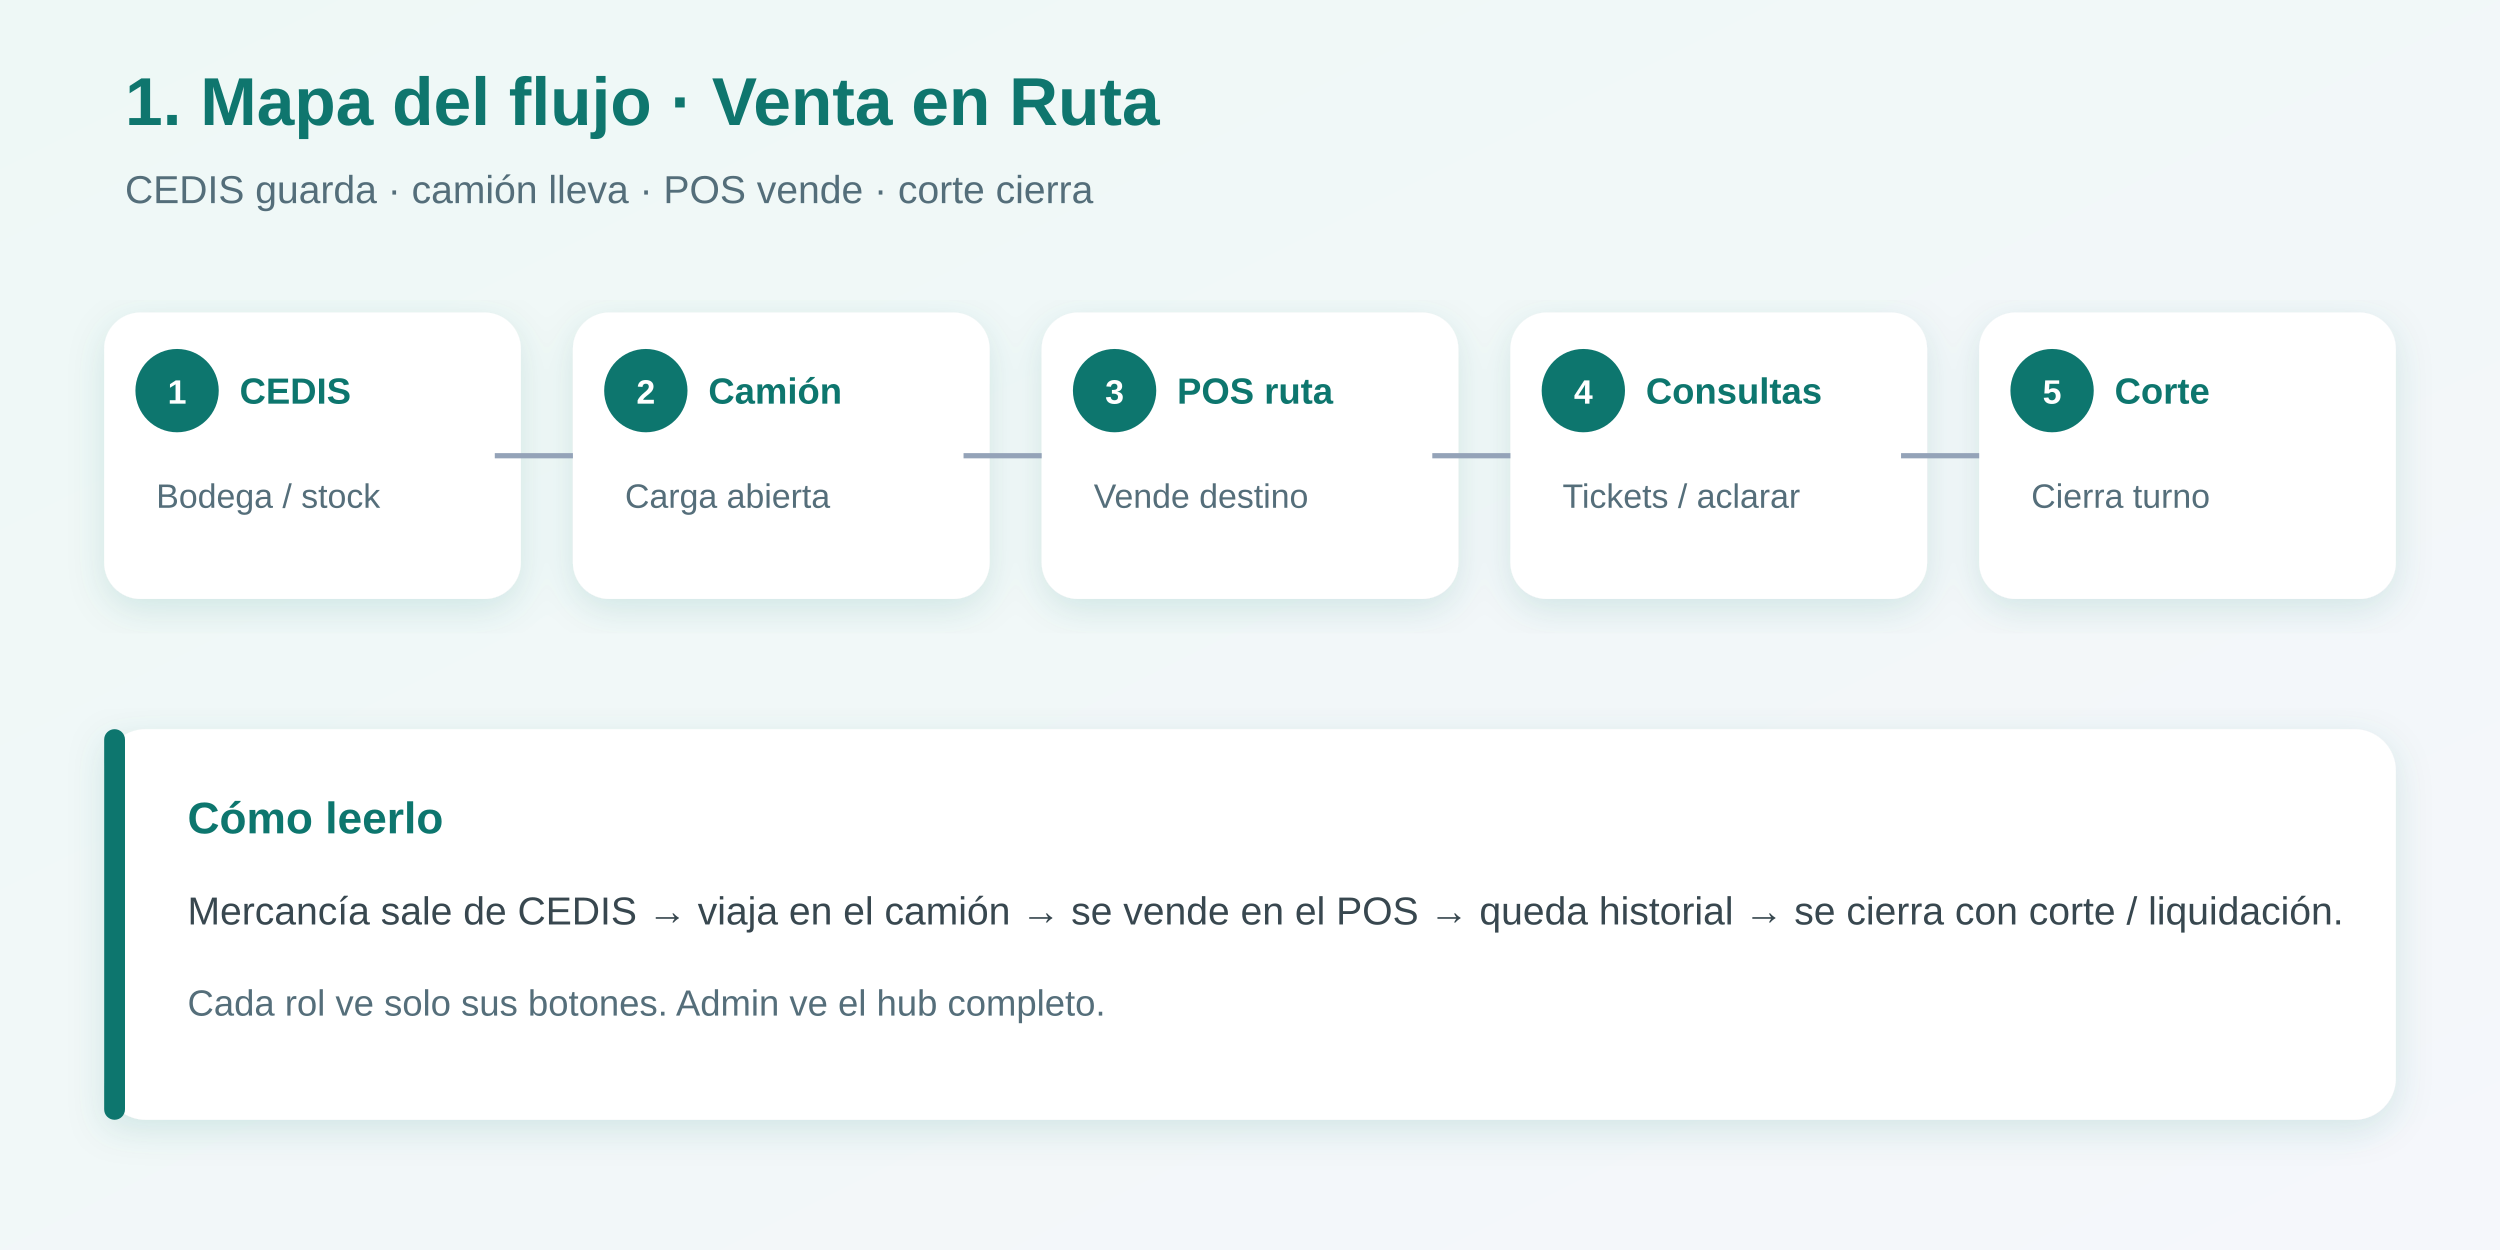
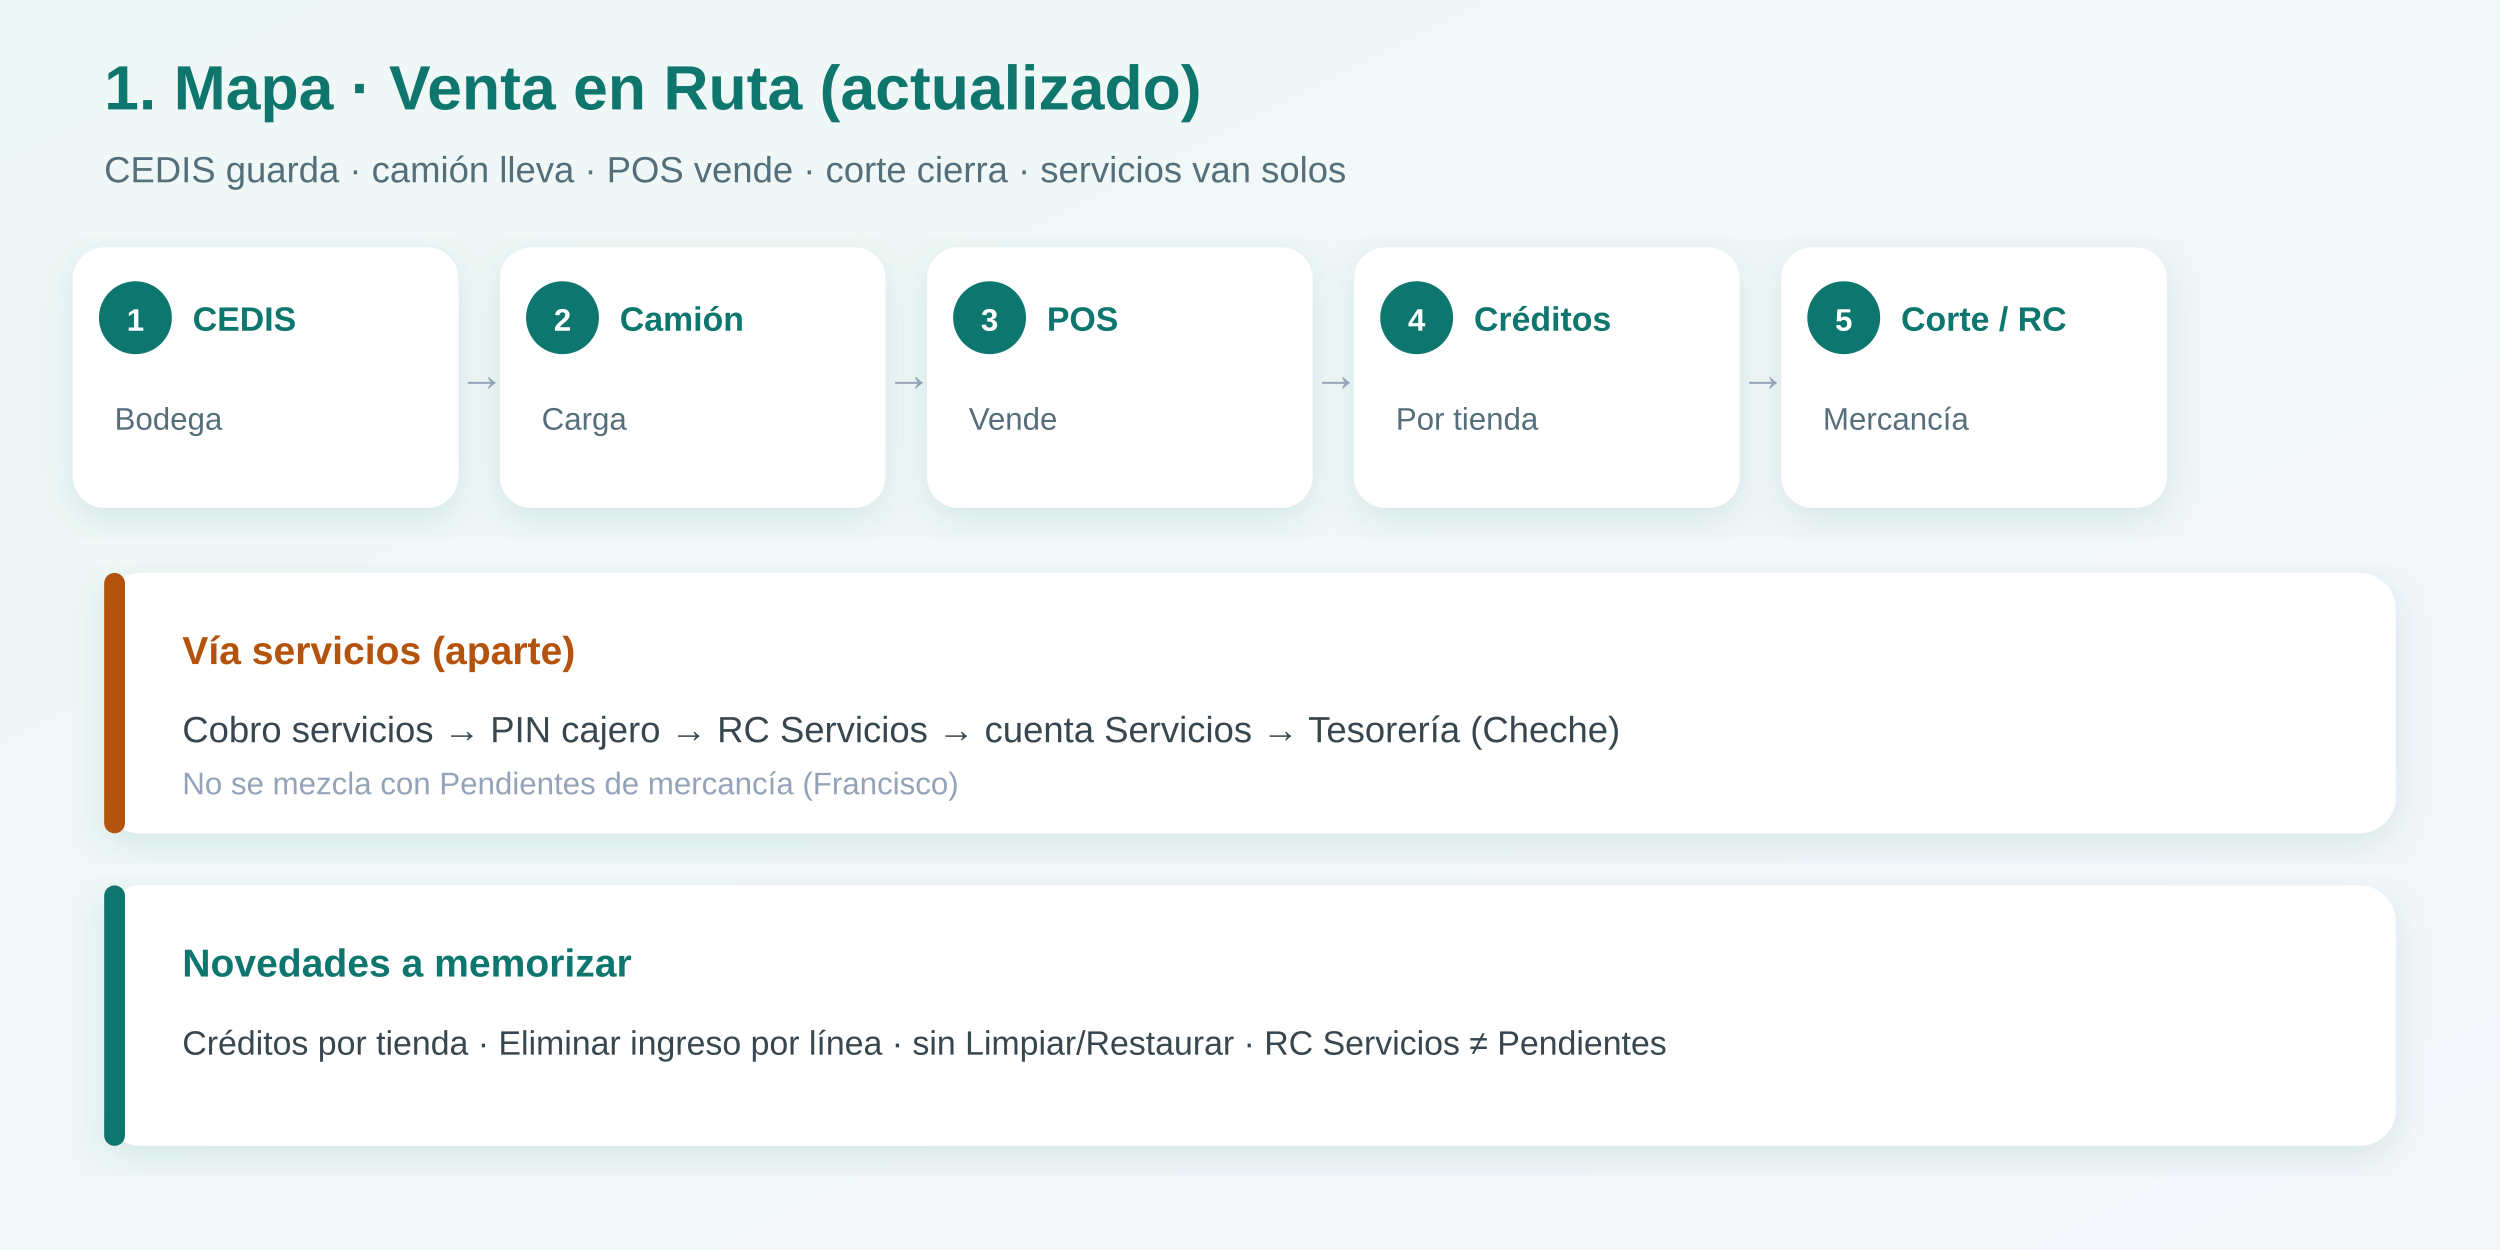
<svg xmlns="http://www.w3.org/2000/svg" width="960" height="480" viewBox="0 0 960 480" role="img">
  <defs>
    <linearGradient id="bg" x1="0" y1="0" x2="1" y2="1">
      <stop offset="0%" stop-color="#eef8f6" />
      <stop offset="100%" stop-color="#f5f7fb" />
    </linearGradient>
    <linearGradient id="brand" x1="0" y1="0" x2="1" y2="0">
      <stop offset="0%" stop-color="#0f766e" />
      <stop offset="100%" stop-color="#0d9488" />
    </linearGradient>
-     <linearGradient id="blue" x1="0" y1="0" x2="1" y2="0">
-       <stop offset="0%" stop-color="#0d47a1" />
-       <stop offset="100%" stop-color="#1565c0" />
-     </linearGradient>
    <filter id="shadow" x="-8%" y="-8%" width="120%" height="120%">
      <feDropShadow dx="0" dy="4" stdDeviation="7" flood-color="#0f766e" flood-opacity="0.14" />
    </filter>
  </defs>
  <rect width="100%" height="100%" fill="url(#bg)" />
-   <text x="48" y="48" font-family="Segoe UI,Arial,sans-serif" font-size="26" font-weight="700" fill="#0f766e">1. Mapa del flujo · Venta en Ruta</text>
-   <text x="48" y="78" font-family="Segoe UI,Arial,sans-serif" font-size="15" fill="#546e7a">CEDIS guarda · camión lleva · POS vende · corte cierra</text>
+   <text x="40" y="42" font-family="Segoe UI,Arial,sans-serif" font-size="24" font-weight="700" fill="#0f766e">1. Mapa · Venta en Ruta (actualizado)</text>
+   <text x="40" y="70" font-family="Segoe UI,Arial,sans-serif" font-size="14" fill="#546e7a">CEDIS guarda · camión lleva · POS vende · corte cierra · servicios van solos</text>
  <g font-family="Segoe UI,Arial,sans-serif" filter="url(#shadow)">
-     <rect x="40" y="120" width="160" height="110" rx="14" fill="#fff" />
-     <circle cx="68" cy="150" r="16" fill="#0f766e" />
-     <text x="68" y="155" text-anchor="middle" font-size="13" font-weight="700" fill="#fff">1</text>
-     <text x="92" y="155" font-size="14" font-weight="700" fill="#0f766e">CEDIS</text>
-     <text x="60" y="195" font-size="13" fill="#546e7a">Bodega / stock</text>
-     <rect x="220" y="120" width="160" height="110" rx="14" fill="#fff" />
-     <circle cx="248" cy="150" r="16" fill="#0f766e" />
-     <text x="248" y="155" text-anchor="middle" font-size="13" font-weight="700" fill="#fff">2</text>
-     <text x="272" y="155" font-size="14" font-weight="700" fill="#0f766e">Camión</text>
-     <text x="240" y="195" font-size="13" fill="#546e7a">Carga abierta</text>
-     <rect x="400" y="120" width="160" height="110" rx="14" fill="#fff" />
-     <circle cx="428" cy="150" r="16" fill="#0f766e" />
-     <text x="428" y="155" text-anchor="middle" font-size="13" font-weight="700" fill="#fff">3</text>
-     <text x="452" y="155" font-size="14" font-weight="700" fill="#0f766e">POS ruta</text>
-     <text x="420" y="195" font-size="13" fill="#546e7a">Vende destino</text>
-     <rect x="580" y="120" width="160" height="110" rx="14" fill="#fff" />
-     <circle cx="608" cy="150" r="16" fill="#0f766e" />
-     <text x="608" y="155" text-anchor="middle" font-size="13" font-weight="700" fill="#fff">4</text>
-     <text x="632" y="155" font-size="14" font-weight="700" fill="#0f766e">Consultas</text>
-     <text x="600" y="195" font-size="13" fill="#546e7a">Tickets / aclarar</text>
-     <rect x="760" y="120" width="160" height="110" rx="14" fill="#fff" />
-     <circle cx="788" cy="150" r="16" fill="#0f766e" />
-     <text x="788" y="155" text-anchor="middle" font-size="13" font-weight="700" fill="#fff">5</text>
-     <text x="812" y="155" font-size="14" font-weight="700" fill="#0f766e">Corte</text>
-     <text x="780" y="195" font-size="13" fill="#546e7a">Cierra turno</text>
+     <rect x="28" y="95" width="148" height="100" rx="12" fill="#fff" />
+     <circle cx="52" cy="122" r="14" fill="#0f766e" />
+     <text x="52" y="127" text-anchor="middle" font-size="12" font-weight="700" fill="#fff">1</text>
+     <text x="74" y="127" font-size="13" font-weight="700" fill="#0f766e">CEDIS</text>
+     <text x="44" y="165" font-size="12" fill="#546e7a">Bodega</text>
+     <rect x="192" y="95" width="148" height="100" rx="12" fill="#fff" />
+     <circle cx="216" cy="122" r="14" fill="#0f766e" />
+     <text x="216" y="127" text-anchor="middle" font-size="12" font-weight="700" fill="#fff">2</text>
+     <text x="238" y="127" font-size="13" font-weight="700" fill="#0f766e">Camión</text>
+     <text x="208" y="165" font-size="12" fill="#546e7a">Carga</text>
+     <rect x="356" y="95" width="148" height="100" rx="12" fill="#fff" />
+     <circle cx="380" cy="122" r="14" fill="#0f766e" />
+     <text x="380" y="127" text-anchor="middle" font-size="12" font-weight="700" fill="#fff">3</text>
+     <text x="402" y="127" font-size="13" font-weight="700" fill="#0f766e">POS</text>
+     <text x="372" y="165" font-size="12" fill="#546e7a">Vende</text>
+     <rect x="520" y="95" width="148" height="100" rx="12" fill="#fff" />
+     <circle cx="544" cy="122" r="14" fill="#0f766e" />
+     <text x="544" y="127" text-anchor="middle" font-size="12" font-weight="700" fill="#fff">4</text>
+     <text x="566" y="127" font-size="13" font-weight="700" fill="#0f766e">Créditos</text>
+     <text x="536" y="165" font-size="12" fill="#546e7a">Por tienda</text>
+     <rect x="684" y="95" width="148" height="100" rx="12" fill="#fff" />
+     <circle cx="708" cy="122" r="14" fill="#0f766e" />
+     <text x="708" y="127" text-anchor="middle" font-size="12" font-weight="700" fill="#fff">5</text>
+     <text x="730" y="127" font-size="13" font-weight="700" fill="#0f766e">Corte / RC</text>
+     <text x="700" y="165" font-size="12" fill="#546e7a">Mercancía</text>
  </g>
-   <g font-family="Segoe UI,Arial,sans-serif">
-     <path d="M190 175 H220" stroke="#94a3b8" stroke-width="2" marker-end="url(#arrow)" />
-     <path d="M370 175 H400" stroke="#94a3b8" stroke-width="2" />
-     <path d="M550 175 H580" stroke="#94a3b8" stroke-width="2" />
-     <path d="M730 175 H760" stroke="#94a3b8" stroke-width="2" />
+   <g font-family="Segoe UI,Arial,sans-serif" fill="#94a3b8" font-size="18">
+     <text x="176" y="150">→</text>
+     <text x="340" y="150">→</text>
+     <text x="504" y="150">→</text>
+     <text x="668" y="150">→</text>
  </g>
  <g filter="url(#shadow)" font-family="Segoe UI,Arial,sans-serif">
-     <rect x="40" y="280" width="880" height="150" rx="16" fill="#fff" />
-     <rect x="40" y="280" width="8" height="150" rx="4" fill="#0f766e" />
-     <text x="72" y="320" font-size="17" font-weight="700" fill="#0f766e">Cómo leerlo</text>
-     <text x="72" y="355" font-size="15" fill="#37474f">Mercancía sale de CEDIS → viaja en el camión → se vende en el POS → queda historial → se cierra con corte / liquidación.</text>
-     <text x="72" y="390" font-size="14" fill="#546e7a">Cada rol ve solo sus botones. Admin ve el hub completo.</text>
+     <rect x="40" y="220" width="880" height="100" rx="14" fill="#fff" />
+     <rect x="40" y="220" width="8" height="100" rx="4" fill="#b45309" />
+     <text x="70" y="255" font-size="15" font-weight="700" fill="#b45309">Vía servicios (aparte)</text>
+     <text x="70" y="285" font-size="14" fill="#37474f">Cobro servicios → PIN cajero → RC Servicios → cuenta Servicios → Tesorería (Cheche)</text>
+     <text x="70" y="305" font-size="12" fill="#94a3b8">No se mezcla con Pendientes de mercancía (Francisco)</text>
+   </g>
+   <g filter="url(#shadow)" font-family="Segoe UI,Arial,sans-serif">
+     <rect x="40" y="340" width="880" height="100" rx="14" fill="#fff" />
+     <rect x="40" y="340" width="8" height="100" rx="4" fill="#0f766e" />
+     <text x="70" y="375" font-size="15" font-weight="700" fill="#0f766e">Novedades a memorizar</text>
+     <text x="70" y="405" font-size="13" fill="#37474f">Créditos por tienda · Eliminar ingreso por línea · sin Limpiar/Restaurar · RC Servicios ≠ Pendientes</text>
  </g>
</svg>
